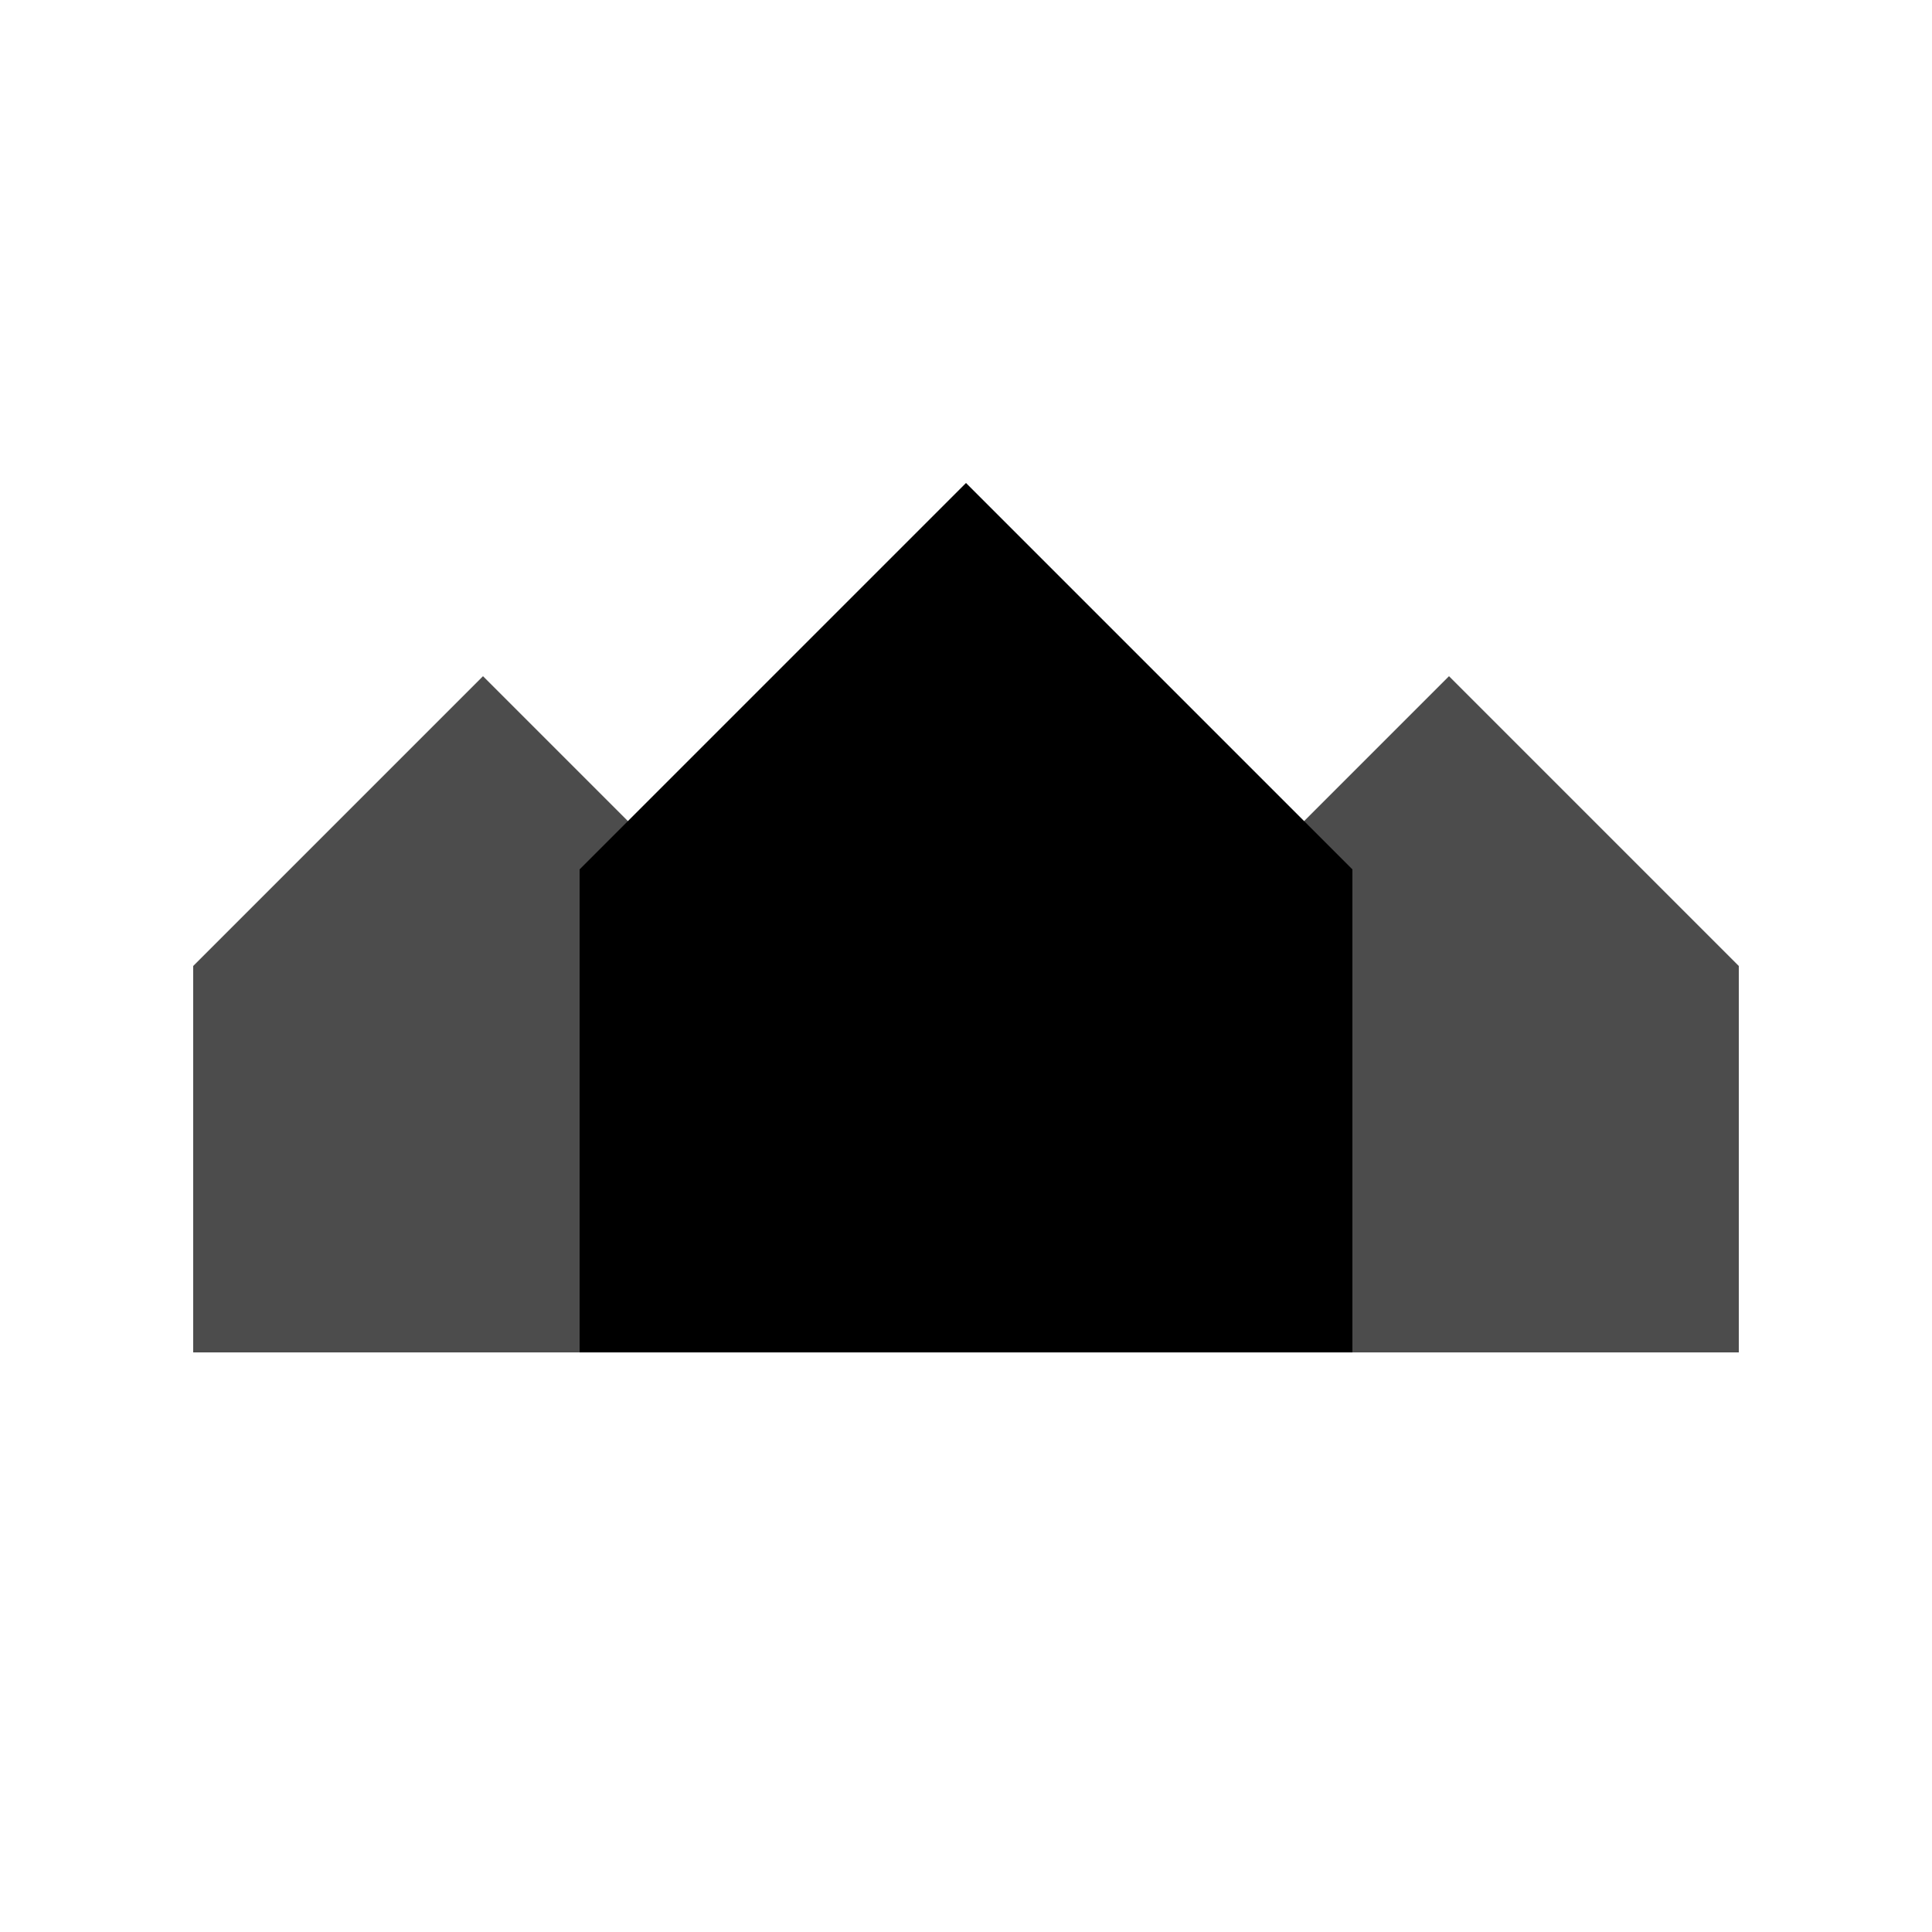
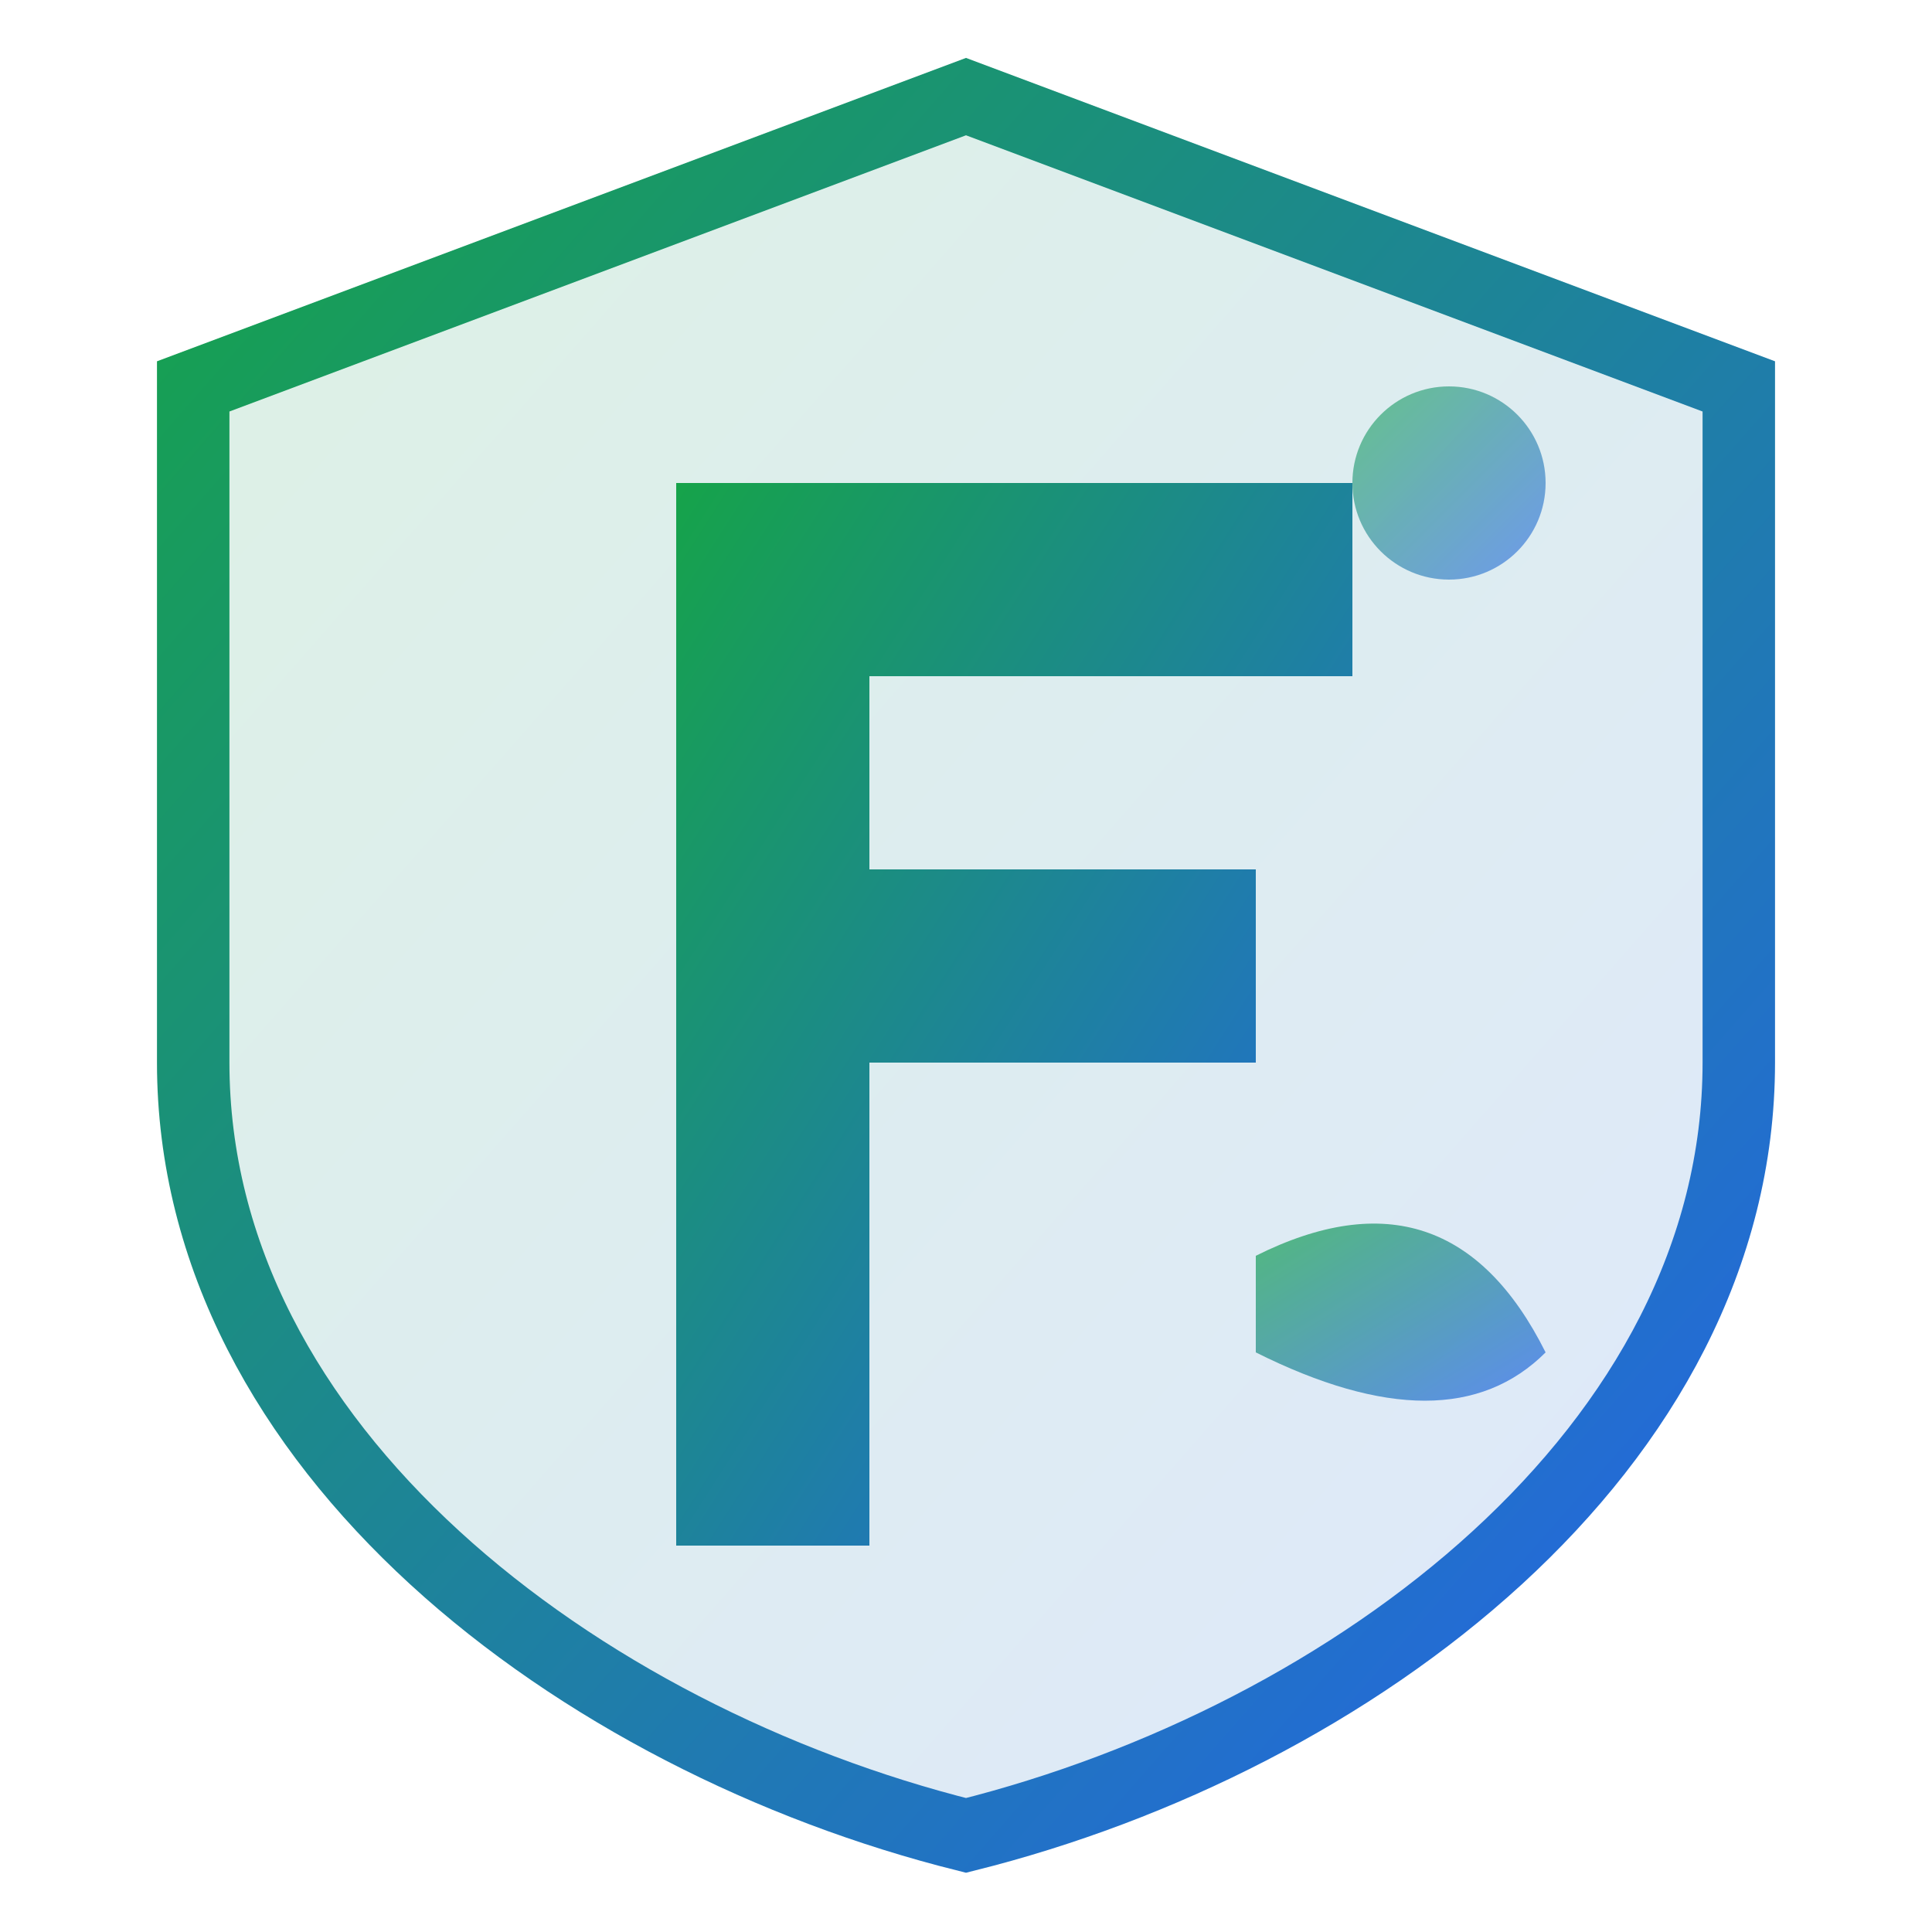
<svg xmlns="http://www.w3.org/2000/svg" viewBox="0 0 40 40" width="40" height="40">
-   <g fill="currentColor">
-     <path d="M4 20 L10 14 L16 20 L16 28 L4 28 Z" opacity="0.7" />
-     <path d="M12 18 L20 10 L28 18 L28 28 L12 28 Z" />
-     <path d="M24 20 L30 14 L36 20 L36 28 L24 28 Z" opacity="0.7" />
+   <defs>
+     <linearGradient id="fGradient" x1="0%" y1="0%" x2="100%" y2="100%">
+       <stop offset="0%" style="stop-color:#16A34A" />
+       <stop offset="100%" style="stop-color:#2563EB" />
+     </linearGradient>
+   </defs>
+   <path d="M20 2 L36 8 L36 22 C36 30 28 36 20 38 C12 36 4 30 4 22 L4 8 Z" fill="url(#fGradient)" opacity="0.15" />
+   <path d="M20 2 L36 8 L36 22 C36 30 28 36 20 38 C12 36 4 30 4 22 L4 8 Z" fill="none" stroke="url(#fGradient)" stroke-width="1.5" />
+   <g fill="url(#fGradient)">
+     <path d="M14 10 L14 32 L18 32 L18 22 L26 22 L26 18 L18 18 L18 14 L28 14 L28 10 Z" />
+     <circle cx="30" cy="10" r="2" opacity="0.6" />
+     <path d="M26 26 Q30 24 32 28 Q30 30 26 28 Z" opacity="0.7" />
  </g>
</svg>
